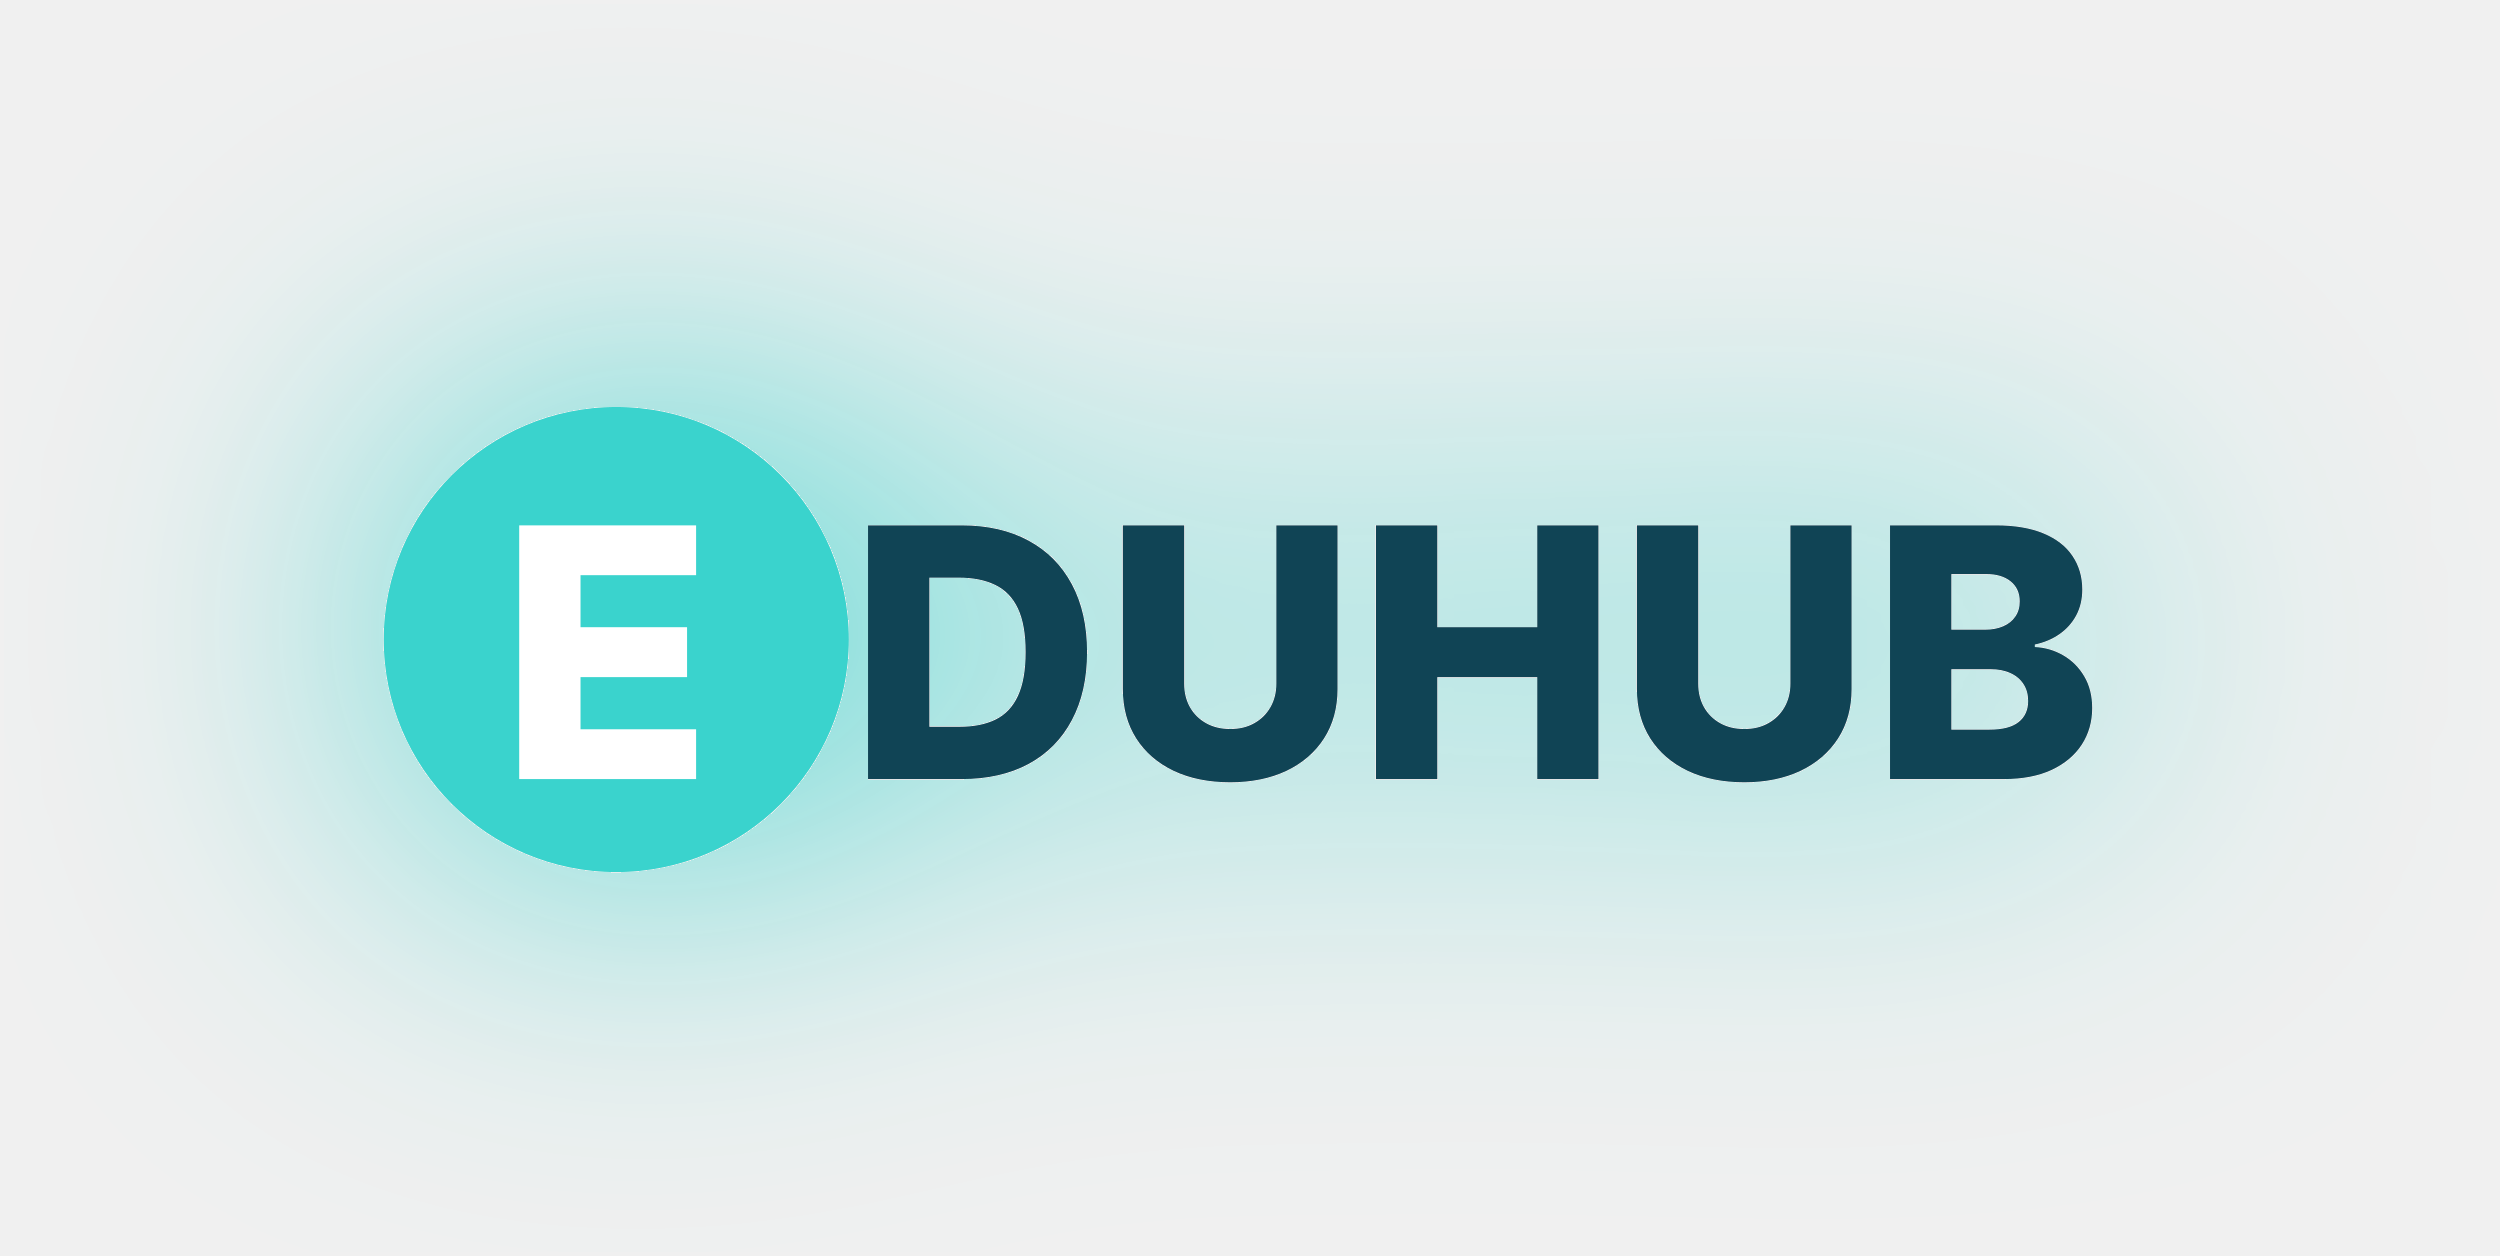
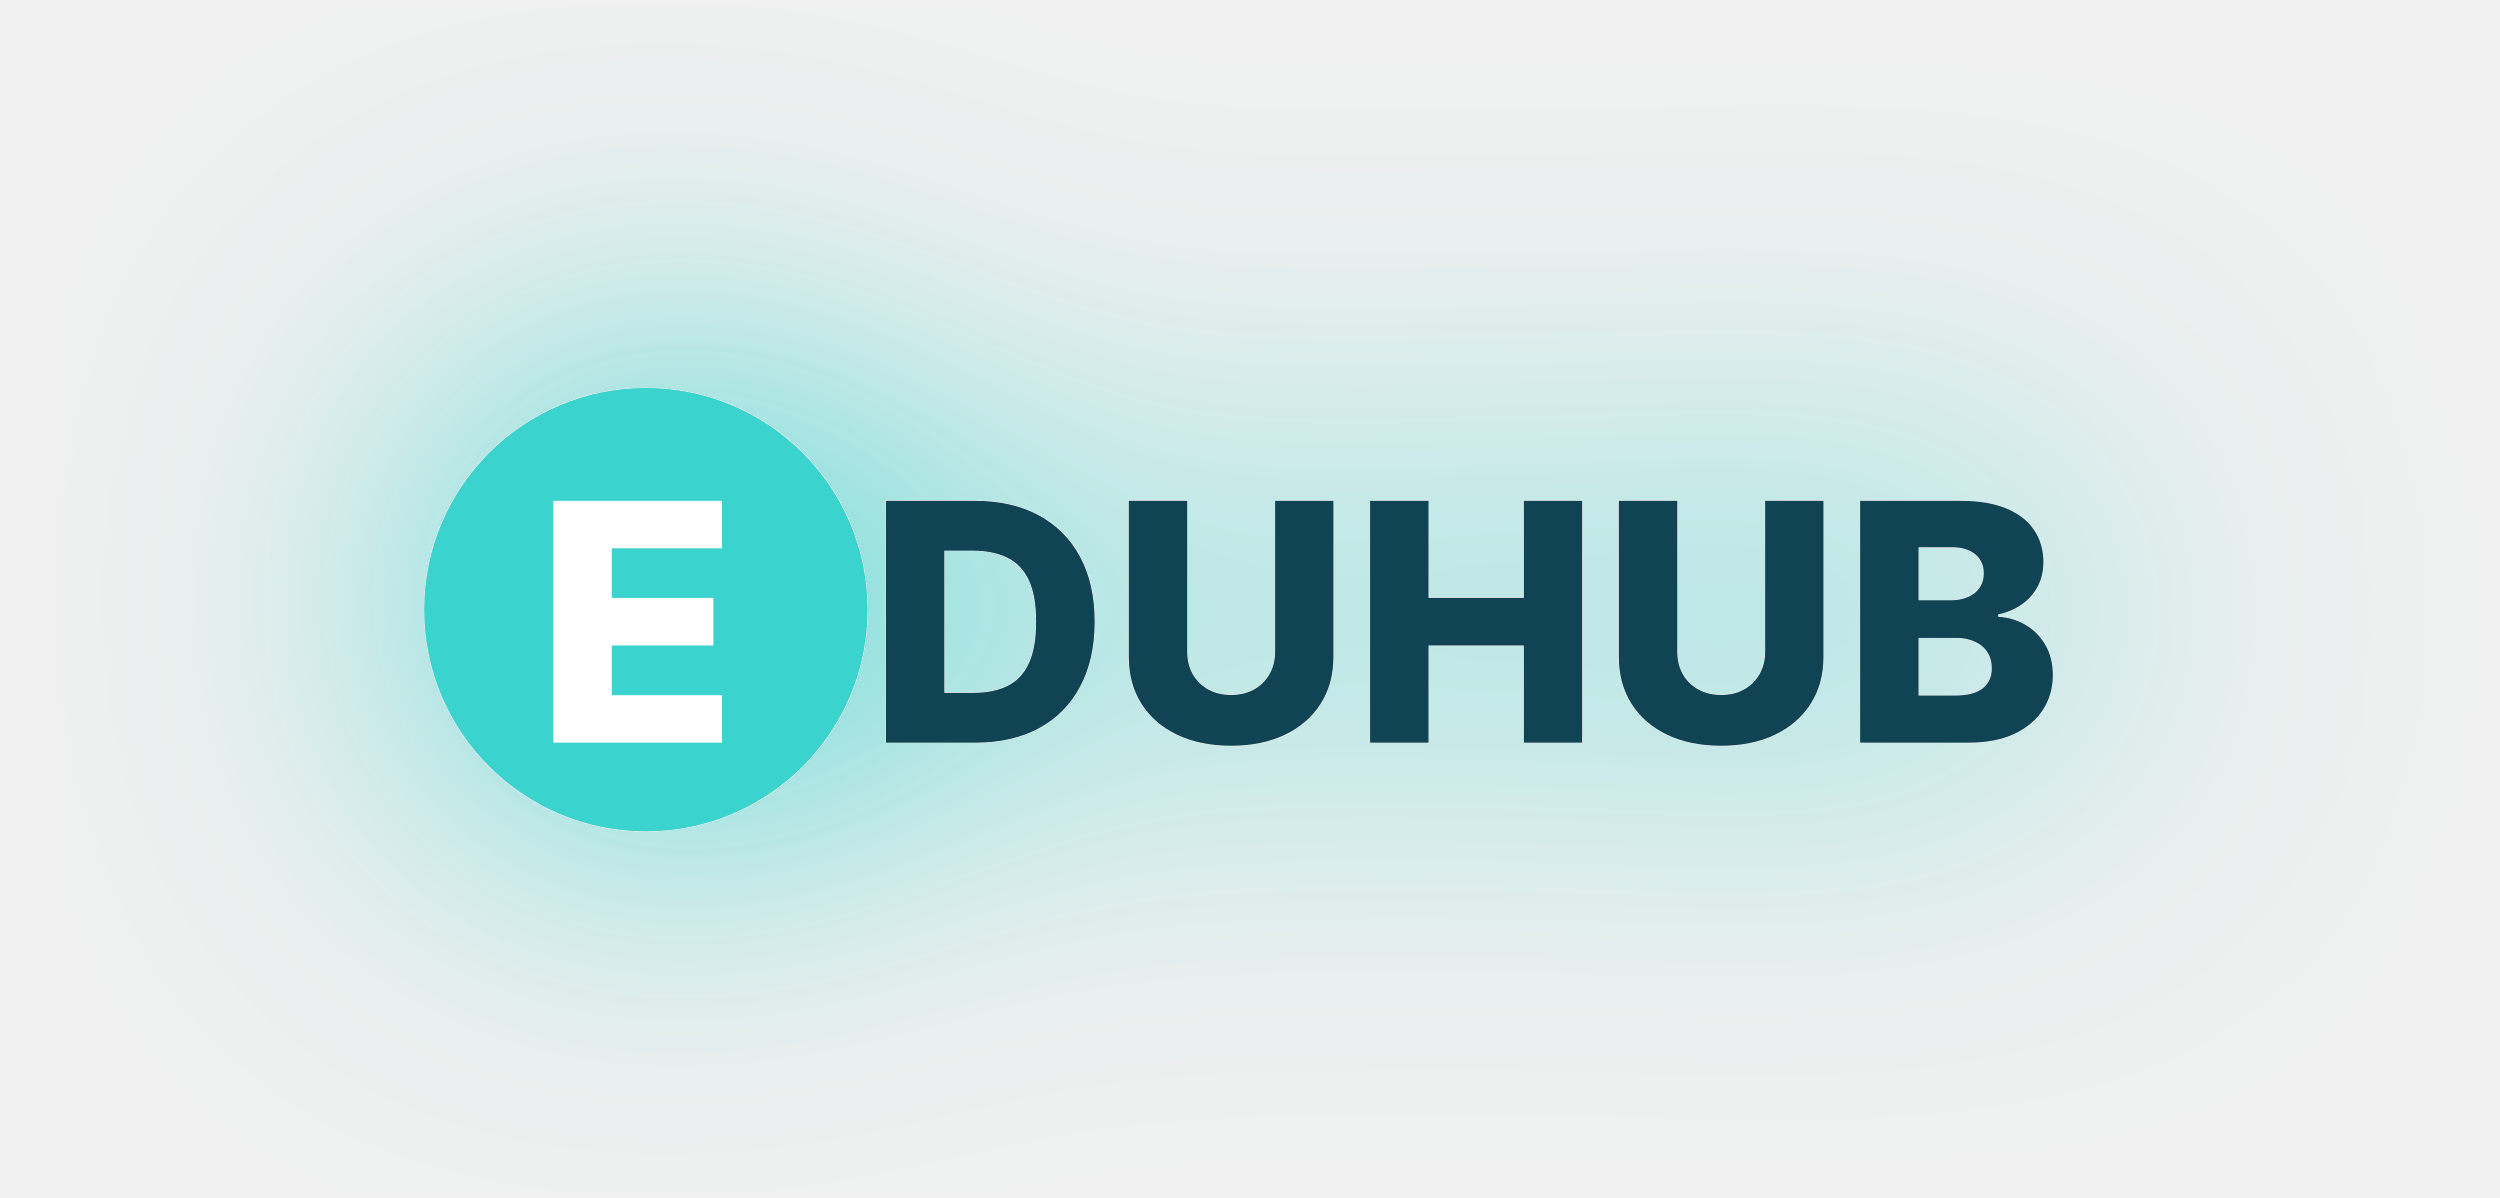
- <svg xmlns="http://www.w3.org/2000/svg" width="215" height="108" viewBox="0 0 215 108" fill="none">
+ <svg xmlns="http://www.w3.org/2000/svg" width="2105" height="1008" viewBox="0 0 215 108" fill="none">
  <g filter="url(#filter0_d_1_8)">
    <circle cx="53" cy="55" r="20" fill="#3AD3CD" />
    <path d="M44.651 67V45.182H59.864V49.465H49.925V53.939H59.087V58.232H49.925V62.717H59.864V67H44.651Z" fill="white" />
    <path d="M82.716 67H74.651V45.182H82.705C84.928 45.182 86.842 45.619 88.447 46.492C90.06 47.359 91.303 48.609 92.176 50.242C93.05 51.869 93.487 53.815 93.487 56.08C93.487 58.353 93.05 60.306 92.176 61.94C91.31 63.573 90.07 64.827 88.458 65.7C86.846 66.567 84.932 67 82.716 67ZM79.925 62.504H82.513C83.735 62.504 84.769 62.298 85.614 61.886C86.466 61.467 87.109 60.789 87.542 59.852C87.982 58.907 88.202 57.65 88.202 56.08C88.202 54.511 87.982 53.261 87.542 52.33C87.102 51.393 86.452 50.718 85.592 50.306C84.74 49.887 83.689 49.678 82.439 49.678H79.925V62.504ZM109.765 45.182H115.028V59.255C115.028 60.881 114.641 62.298 113.866 63.506C113.092 64.706 112.013 65.636 110.628 66.297C109.243 66.95 107.634 67.277 105.802 67.277C103.948 67.277 102.329 66.95 100.944 66.297C99.559 65.636 98.483 64.706 97.716 63.506C96.949 62.298 96.565 60.881 96.565 59.255V45.182H101.839V58.797C101.839 59.55 102.002 60.221 102.329 60.81C102.663 61.4 103.128 61.861 103.724 62.195C104.321 62.529 105.013 62.696 105.802 62.696C106.59 62.696 107.279 62.529 107.869 62.195C108.465 61.861 108.93 61.4 109.264 60.81C109.598 60.221 109.765 59.55 109.765 58.797V45.182ZM118.333 67V45.182H123.606V53.939H132.204V45.182H137.466V67H132.204V58.232H123.606V67H118.333ZM153.974 45.182H159.237V59.255C159.237 60.881 158.85 62.298 158.075 63.506C157.301 64.706 156.222 65.636 154.837 66.297C153.452 66.95 151.843 67.277 150.011 67.277C148.157 67.277 146.538 66.95 145.153 66.297C143.768 65.636 142.692 64.706 141.925 63.506C141.158 62.298 140.774 60.881 140.774 59.255V45.182H146.048V58.797C146.048 59.55 146.211 60.221 146.538 60.81C146.872 61.4 147.337 61.861 147.933 62.195C148.53 62.529 149.222 62.696 150.011 62.696C150.799 62.696 151.488 62.529 152.078 62.195C152.674 61.861 153.139 61.4 153.473 60.81C153.807 60.221 153.974 59.55 153.974 58.797V45.182ZM162.542 67V45.182H171.64C173.273 45.182 174.641 45.413 175.741 45.874C176.849 46.336 177.68 46.982 178.234 47.813C178.795 48.644 179.076 49.606 179.076 50.7C179.076 51.531 178.902 52.273 178.554 52.927C178.206 53.573 177.727 54.109 177.116 54.535C176.505 54.962 175.798 55.26 174.996 55.43V55.644C175.876 55.686 176.69 55.924 177.435 56.357C178.188 56.791 178.792 57.394 179.246 58.168C179.701 58.935 179.928 59.844 179.928 60.896C179.928 62.068 179.63 63.115 179.033 64.038C178.437 64.954 177.574 65.679 176.445 66.212C175.315 66.737 173.945 67 172.332 67H162.542ZM167.815 62.749H171.075C172.219 62.749 173.06 62.533 173.6 62.099C174.147 61.666 174.42 61.062 174.42 60.288C174.42 59.727 174.289 59.244 174.026 58.84C173.763 58.428 173.391 58.111 172.908 57.891C172.425 57.664 171.846 57.55 171.171 57.55H167.815V62.749ZM167.815 54.152H170.734C171.31 54.152 171.821 54.056 172.268 53.864C172.716 53.673 173.064 53.396 173.312 53.033C173.568 52.671 173.696 52.234 173.696 51.723C173.696 50.992 173.437 50.416 172.918 49.997C172.4 49.578 171.7 49.369 170.82 49.369H167.815V54.152Z" fill="#104455" />
  </g>
  <defs>
    <filter id="filter0_d_1_8" x="0.4" y="0.4" width="219.2" height="107.2" filterUnits="userSpaceOnUse" color-interpolation-filters="sRGB">
      <feFlood flood-opacity="0" result="BackgroundImageFix" />
      <feColorMatrix in="SourceAlpha" type="matrix" values="0 0 0 0 0 0 0 0 0 0 0 0 0 0 0 0 0 0 127 0" result="hardAlpha" />
      <feOffset dx="1" dy="-1" />
      <feGaussianBlur stdDeviation="16.8" />
      <feComposite in2="hardAlpha" operator="out" />
      <feColorMatrix type="matrix" values="0 0 0 0 0.227 0 0 0 0 0.827 0 0 0 0 0.804 0 0 0 1 0" />
      <feBlend mode="normal" in2="BackgroundImageFix" result="effect1_dropShadow_1_8" />
      <feBlend mode="normal" in="SourceGraphic" in2="effect1_dropShadow_1_8" result="shape" />
    </filter>
  </defs>
</svg>
